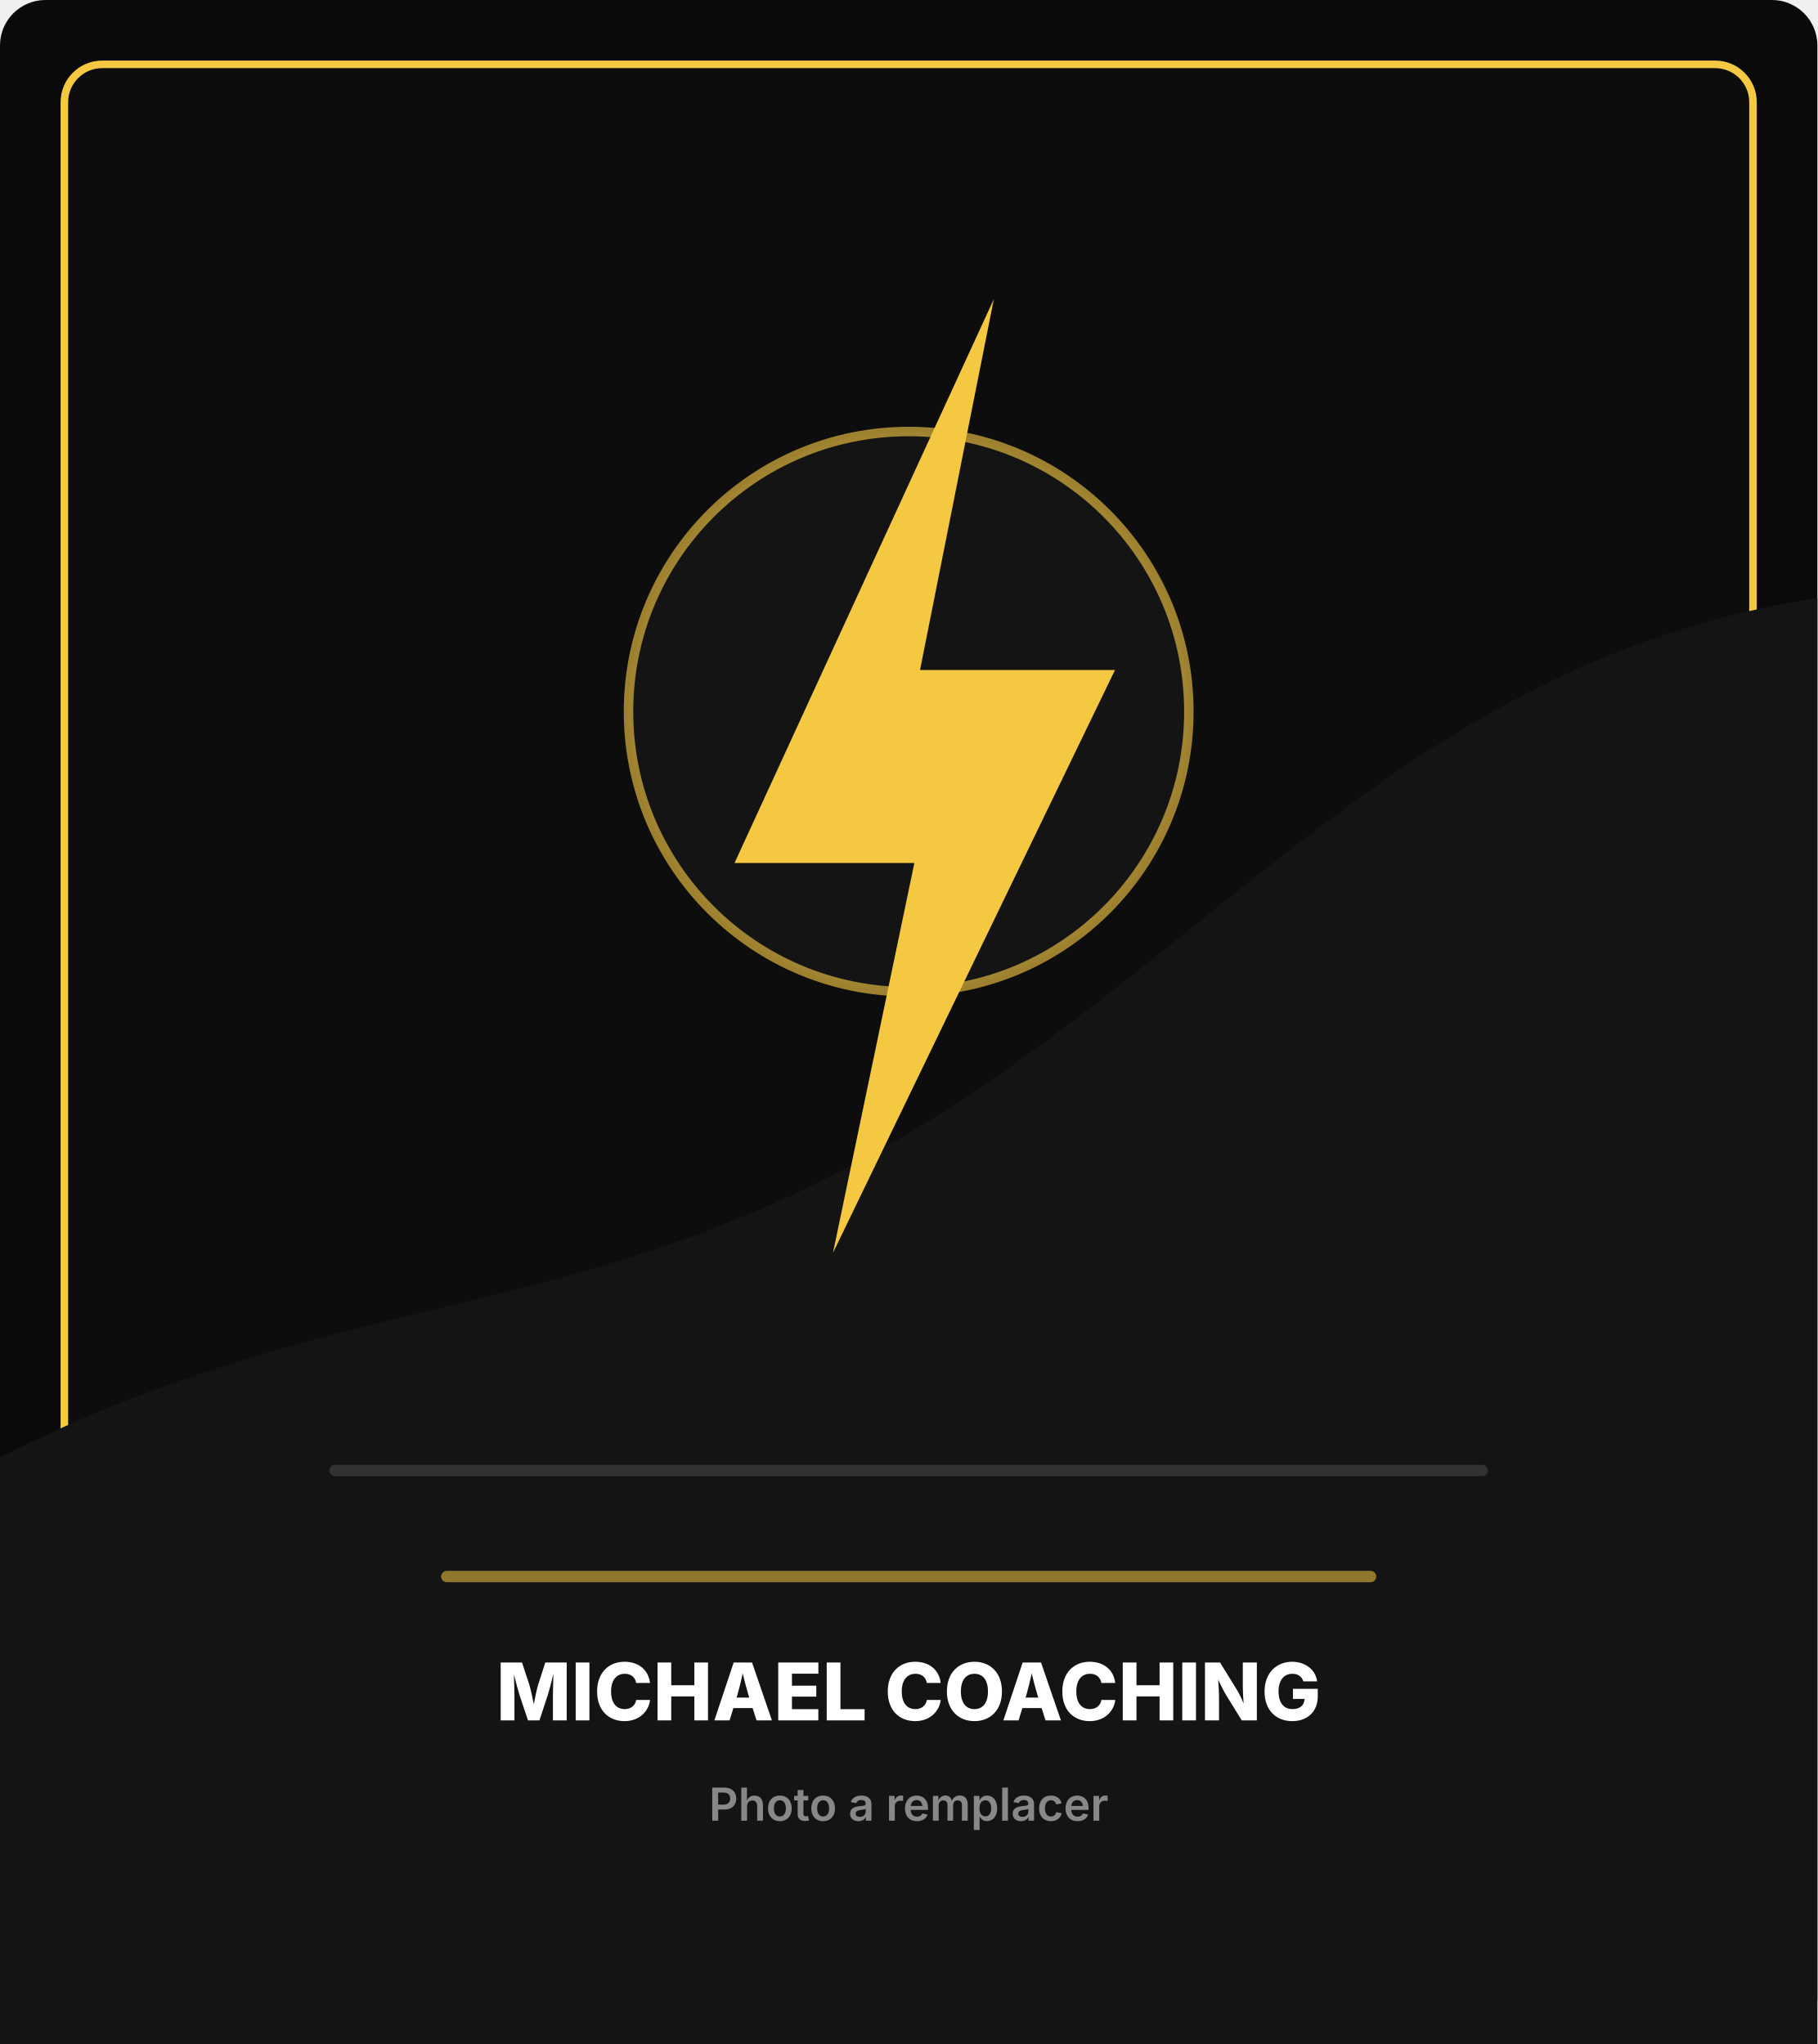
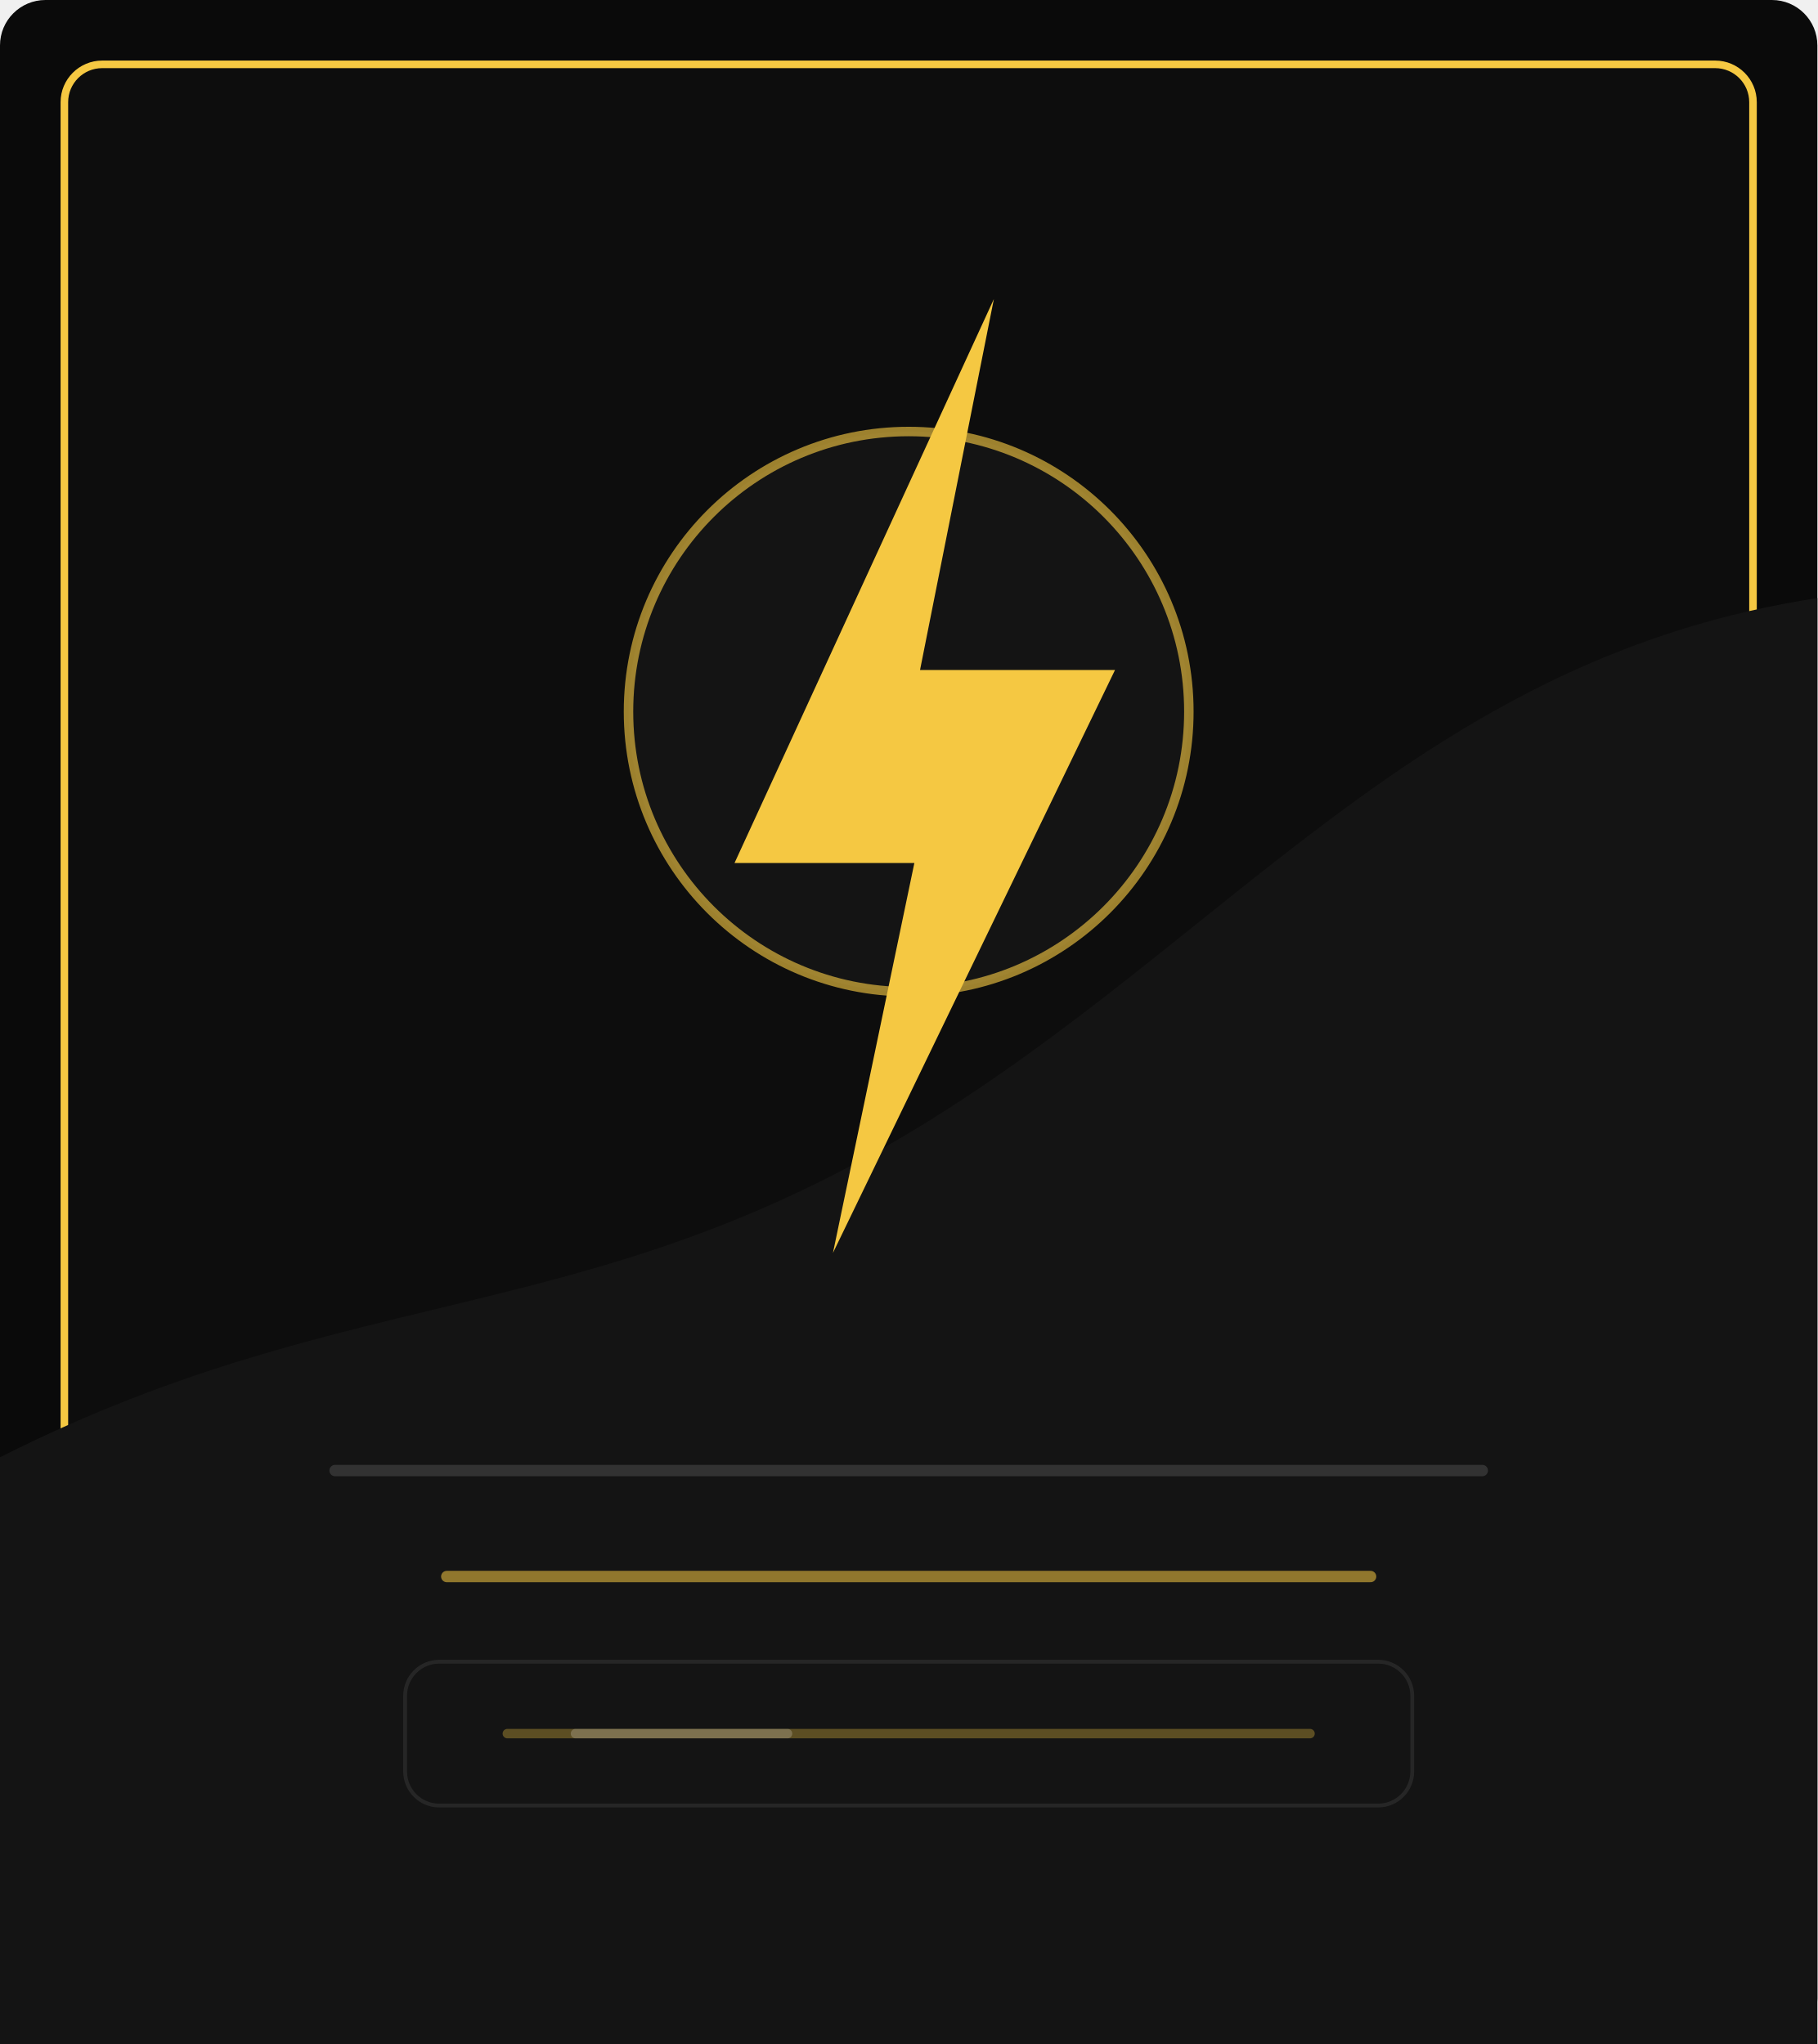
<svg xmlns="http://www.w3.org/2000/svg" width="960" height="1080" viewBox="0 0 960 1080" fill="none" role="img" aria-labelledby="title desc">
  <rect width="960" height="1080" rx="24" fill="#0a0a0a" />
  <rect x="34" y="34" width="892" height="1012" rx="20" fill="#0d0d0d" stroke="#f5c842" stroke-width="4" />
  <path d="M0 770C190 674 316 704 499 587C657 486 758 347 960 316V1080H0V770Z" fill="#141414" />
  <circle cx="480" cy="376" r="148" fill="#141414" stroke="rgba(245,200,66,.62)" stroke-width="5" />
  <path d="M525 158 388 456h95l-43 206 149-308h-103l39-196Z" fill="#f5c842" />
  <path d="M177 777h606" stroke="rgba(255,255,255,.13)" stroke-width="6" stroke-linecap="round" />
  <path d="M236 833h488" stroke="rgba(245,200,66,.55)" stroke-width="6" stroke-linecap="round" />
-   <text x="480" y="909" text-anchor="middle" fill="#ffffff" font-family="Inter, Arial, sans-serif" font-size="42" font-weight="800">MICHAEL COACHING</text>
-   <text x="480" y="962" text-anchor="middle" fill="#888888" font-family="Inter, Arial, sans-serif" font-size="24" font-weight="600">Photo a remplacer</text>
+   <rect x="214" y="878" width="532" height="76" rx="18" fill="#141414" stroke="rgba(255,255,255,.08)" stroke-width="2" />
+   <path d="M268 916h424" stroke="rgba(245,200,66,.32)" stroke-width="5" stroke-linecap="round" />
+   <path d="M304 916h112" stroke="rgba(255,255,255,.2)" stroke-width="5" stroke-linecap="round" />
</svg>
